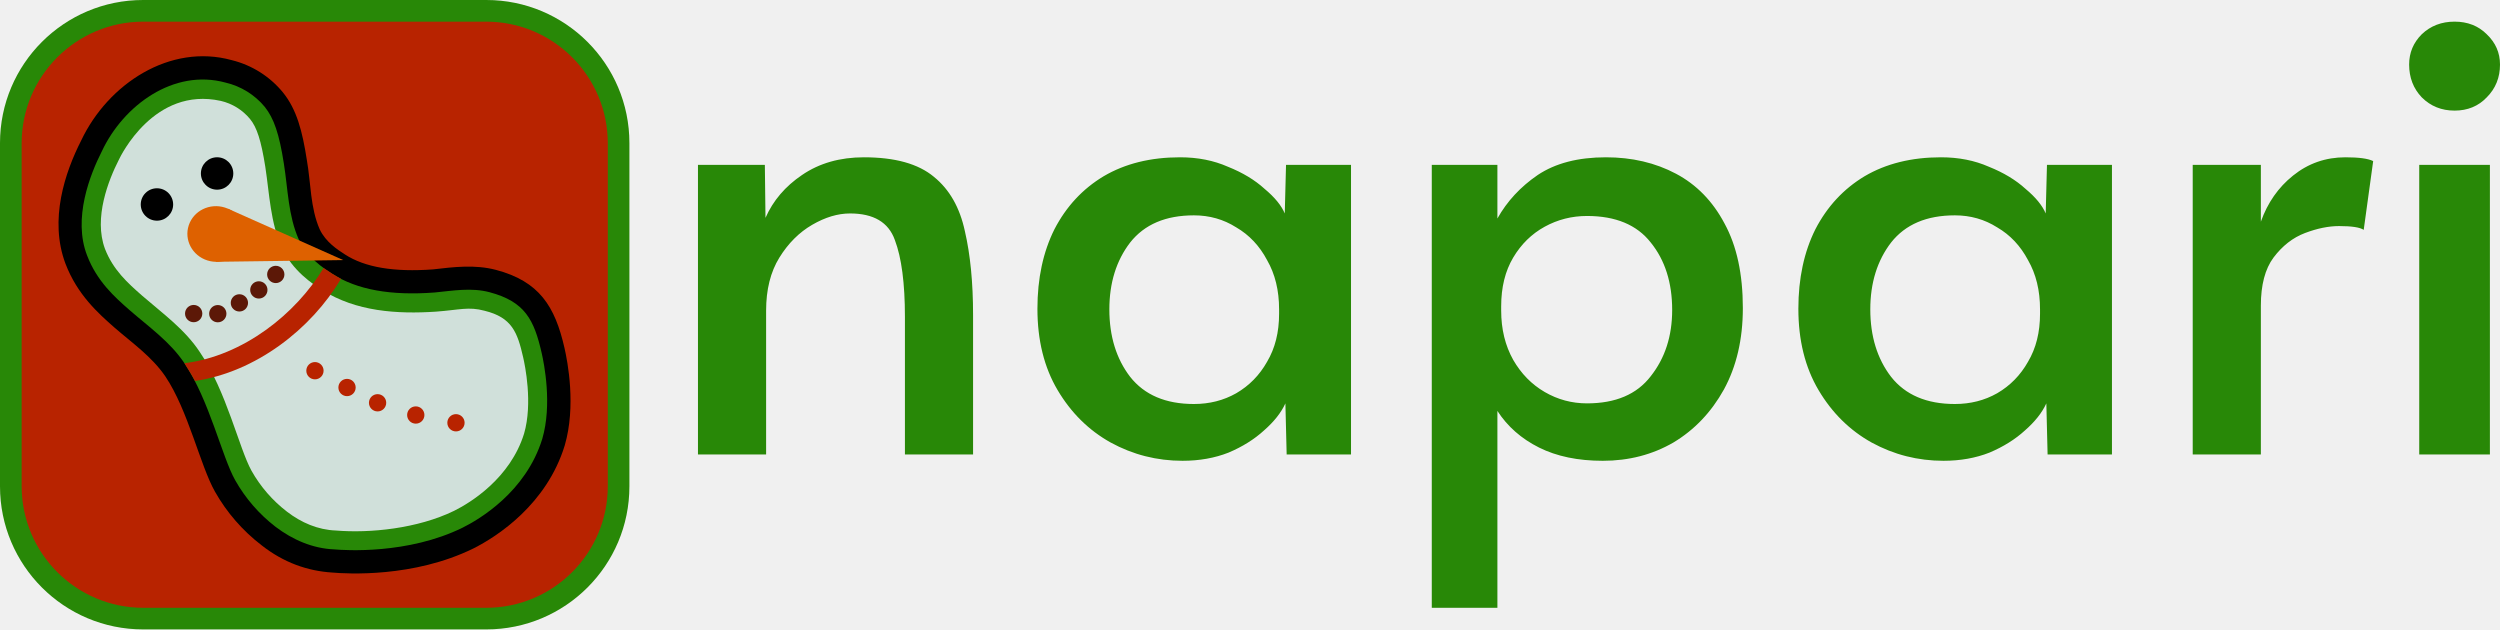
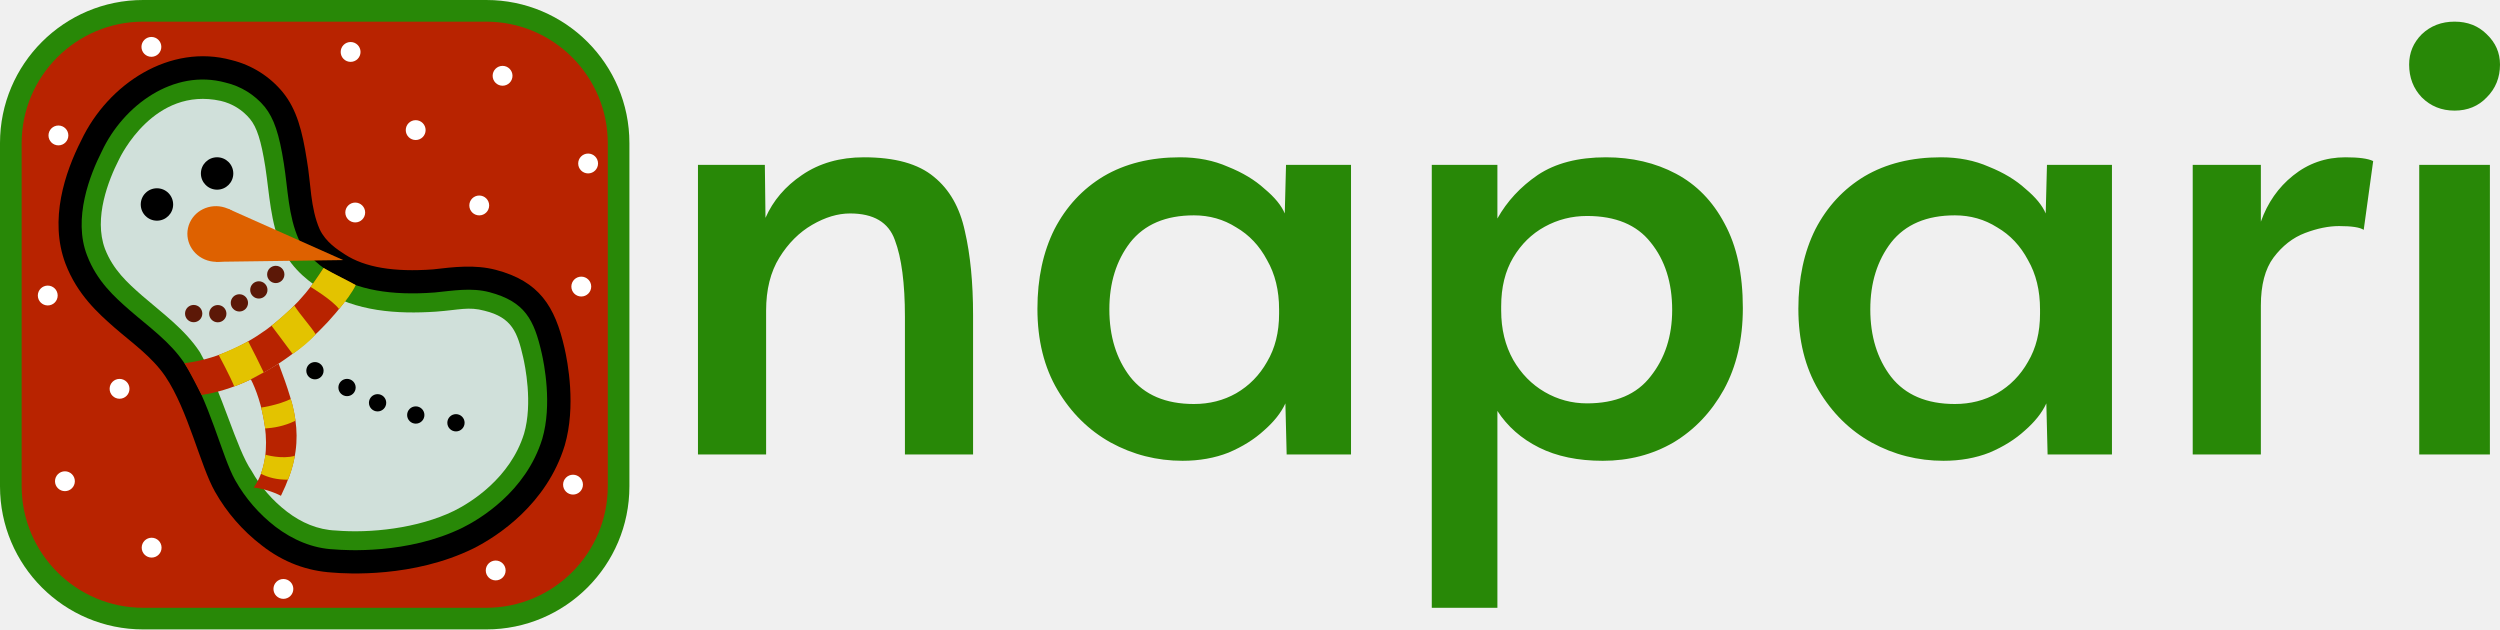
<svg xmlns="http://www.w3.org/2000/svg" width="3272.899" height="824" viewBox="0 0 1694.543 426.626" version="1.1" id="svg22">
  <defs id="defs19">
    <style id="style1">
      .a {
        fill: #26283d;
      }

      .b {
        fill: url(#a);
      }

      .c {
        fill: #a59678;
      }

      .d {
        fill: url(#b);
      }
    </style>
    <radialGradient id="a" cx="103.55" cy="103.55" fx="14.832" fy="15.613" r="196.89" gradientUnits="userSpaceOnUse" gradientTransform="translate(-0.00499744)">
      <stop offset="0" stop-color="#746b7f" id="stop1" />
      <stop offset="0.12" stop-color="#615b6f" id="stop2" />
      <stop offset="0.26" stop-color="#514c60" id="stop3" />
      <stop offset="0.37" stop-color="#4b475b" id="stop4" />
      <stop offset="0.44" stop-color="#4f4b5f" id="stop5" />
      <stop offset="0.51" stop-color="#5a566c" id="stop6" />
      <stop offset="0.59" stop-color="#6d6881" id="stop7" />
      <stop offset="0.67" stop-color="#87829e" id="stop8" />
      <stop offset="0.74" stop-color="#a9a2c3" id="stop9" />
      <stop offset="0.78" stop-color="#bcb5d9" id="stop10" />
    </radialGradient>
    <linearGradient id="b" x1="38.31" y1="53.82" x2="165.6" y2="163.88" gradientUnits="userSpaceOnUse">
      <stop offset="0.05" stop-color="#448491" id="stop11" />
      <stop offset="0.15" stop-color="#4a7986" id="stop12" />
      <stop offset="0.33" stop-color="#506e7b" id="stop13" />
      <stop offset="0.52" stop-color="#526a77" id="stop14" />
      <stop offset="0.6" stop-color="#56707c" id="stop15" />
      <stop offset="0.7" stop-color="#607f8b" id="stop16" />
      <stop offset="0.82" stop-color="#7099a3" id="stop17" />
      <stop offset="0.94" stop-color="#87bdc4" id="stop18" />
      <stop offset="1" stop-color="#94d1d6" id="stop19" />
    </linearGradient>
    <radialGradient id="a-6" cx="103.55" cy="103.55" fx="14.832" fy="15.613" r="196.89" gradientUnits="userSpaceOnUse" gradientTransform="translate(-3.2384032e-6)">
      <stop offset="0" stop-color="#746b7f" id="stop1-7" />
      <stop offset="0.12" stop-color="#615b6f" id="stop2-5" />
      <stop offset="0.26" stop-color="#514c60" id="stop3-3" />
      <stop offset="0.37" stop-color="#4b475b" id="stop4-5" />
      <stop offset="0.44" stop-color="#4f4b5f" id="stop5-6" />
      <stop offset="0.51" stop-color="#5a566c" id="stop6-2" />
      <stop offset="0.59" stop-color="#6d6881" id="stop7-9" />
      <stop offset="0.67" stop-color="#87829e" id="stop8-1" />
      <stop offset="0.74" stop-color="#a9a2c3" id="stop9-2" />
      <stop offset="0.78" stop-color="#bcb5d9" id="stop10-7" />
    </radialGradient>
  </defs>
  <g id="g22" transform="matrix(2.06,0,0,2.06,-1.0987631e-6,0)" style="stroke-width:0.485">
    <path style="font-size:67.416px;font-family:Alata;-inkscape-font-specification:'Alata, Normal';fill:#288807;fill-opacity:1;stroke-width:0.95;stroke-linecap:round;stroke-linejoin:round" d="M 229.658,149.541 V 54.248 h 22.007 l 0.208,17.439 q 3.737,-8.512 12.041,-14.117 8.512,-5.813 20.346,-5.813 15.363,0 23.045,6.436 7.682,6.228 10.173,17.854 2.699,11.626 2.699,27.612 v 45.882 h -22.422 v -45.259 q 0,-16.609 -3.322,-25.328 -3.114,-8.72 -14.74,-8.72 -6.021,0 -12.457,3.737 -6.436,3.737 -10.796,10.796 -4.36,7.059 -4.36,17.439 v 47.335 z m 159.445,2.076 q -12.664,0 -23.668,-6.021 -10.796,-6.021 -17.439,-17.232 -6.644,-11.211 -6.644,-26.782 0,-14.948 5.605,-26.159 5.813,-11.211 16.194,-17.439 10.588,-6.228 25.121,-6.228 8.72,0 15.778,3.114 7.266,2.907 12.041,7.266 4.983,4.152 6.644,8.097 l 0.415,-15.986 h 21.384 v 95.293 h -21.176 l -0.415,-16.816 q -2.076,4.567 -7.059,8.927 -4.775,4.36 -11.626,7.266 -6.851,2.699 -15.156,2.699 z m 3.737,-18.685 q 7.682,0 13.91,-3.529 6.436,-3.737 10.173,-10.38 3.945,-6.644 3.945,-15.778 v -1.453 q 0,-9.342 -3.945,-16.194 -3.737,-7.059 -10.173,-10.796 -6.228,-3.945 -13.91,-3.945 -13.91,0 -20.969,8.927 -6.851,8.927 -6.851,22.007 0,13.287 6.851,22.214 7.059,8.927 20.969,8.927 z m 78.269,67.058 V 54.248 h 21.591 v 17.647 q 4.775,-8.512 13.287,-14.325 8.72,-5.813 22.422,-5.813 12.872,0 23.045,5.398 10.173,5.398 15.986,16.401 6.021,11.003 6.021,27.82 0,15.363 -6.228,26.782 -6.228,11.211 -16.609,17.439 -10.381,6.021 -23.252,6.021 -12.249,0 -20.969,-4.36 -8.72,-4.36 -13.702,-12.041 v 64.774 z m 51.072,-67.266 q 14.118,0 20.969,-8.927 7.059,-8.927 7.059,-21.799 0,-13.495 -7.059,-22.214 -6.851,-8.72 -20.969,-8.72 -7.474,0 -13.91,3.529 -6.436,3.529 -10.381,10.173 -3.945,6.644 -3.945,15.986 v 1.453 q 0,9.135 3.945,16.194 3.945,6.851 10.381,10.588 6.436,3.737 13.91,3.737 z m 117.3,18.893 q -12.664,0 -23.668,-6.021 -10.796,-6.021 -17.439,-17.232 -6.644,-11.211 -6.644,-26.782 0,-14.948 5.605,-26.159 5.813,-11.211 16.194,-17.439 10.588,-6.228 25.121,-6.228 8.72,0 15.778,3.114 7.266,2.907 12.041,7.266 4.983,4.152 6.644,8.097 l 0.415,-15.986 h 21.384 v 95.293 h -21.176 l -0.415,-16.816 q -2.076,4.567 -7.059,8.927 -4.775,4.36 -11.626,7.266 -6.851,2.699 -15.156,2.699 z m 3.737,-18.685 q 7.682,0 13.91,-3.529 6.436,-3.737 10.173,-10.38 3.945,-6.644 3.945,-15.778 v -1.453 q 0,-9.342 -3.945,-16.194 -3.737,-7.059 -10.173,-10.796 -6.228,-3.945 -13.91,-3.945 -13.91,0 -20.969,8.927 -6.851,8.927 -6.851,22.007 0,13.287 6.851,22.214 7.059,8.927 20.969,8.927 z m 78.269,16.609 V 54.248 h 22.422 v 18.685 q 3.322,-9.342 10.588,-15.156 7.474,-6.021 17.232,-6.021 6.644,0 9.135,1.246 l -3.114,22.63 q -1.869,-1.246 -8.097,-1.246 -5.19,0 -11.211,2.284 -6.021,2.284 -10.381,8.097 -4.152,5.605 -4.152,15.778 v 48.996 z m 74.532,0 V 54.248 h 23.252 v 95.293 z M 807.646,36.393 q -6.436,0 -10.796,-4.36 -4.152,-4.36 -4.152,-10.796 0,-5.813 4.152,-9.965 4.36,-4.152 10.796,-4.152 6.436,0 10.588,4.152 4.36,4.152 4.36,9.965 0,6.436 -4.36,10.796 -4.152,4.36 -10.588,4.36 z" id="text1" aria-label="napari&#10;" />
-     <rect class="b" x="5.333801e-07" y="0" width="207.1" height="207.1" rx="47.084" id="rect20-8-1" style="fill:#288807;fill-opacity:1;stroke-width:1.074" />
-     <rect class="b" x="7.12" y="7.12" width="192.87" height="192.87" rx="40.058" id="rect20" style="fill:#b82300;fill-opacity:1" />
-     <path class="a" d="m 109.329,188.39 c -8.166,-0.511 -16.006,-3.284 -23.24,-8.96 -6.257,-4.796 -11.482,-10.806 -15.36,-17.67 -4.836,-8.525 -8.817,-26.751 -16.31,-37.89 -4.433,-6.522 -10.923,-11.012 -16.78,-16.11 -5.269,-4.63 -12.202,-10.784 -16.1,-21.01 -5.439,-14.453 -0.145,-30.07 5.19,-40.55 8.881,-18.74 29.312,-31.966 49.49,-26.42 6.623,1.624 12.542,5.35 16.87,10.62 4.56,5.64 6.4,12.73 7.89,22.34 1.329,7.54 1.102,15.641 4.22,22.73 2,4.2 5.82,6.65 8.33,8.27 6.546,4.251 16.163,5.841 28.93,4.9 6.941,-0.805 13.812,-1.642 20.68,0.15 14.336,3.772 19.477,12.037 22.59,25.67 1.072,4.652 3.85,19.226 0.09,32.1 -5.9,19.268 -22.005,29.871 -30.11,33.93 -19.643,9.633 -41.622,8.323 -46.38,7.9 z" id="path20" style="fill:#000000;fill-opacity:1" />
-     <path class="c" d="m 110.009,180.77 c -7.124,-0.284 -13.718,-3.166 -19.35,-7.44 -5.411,-4.166 -9.928,-9.38 -13.28,-15.33 -4.349,-7.697 -8.479,-26.318 -16.7,-38.49 -4.729,-7.087 -11.704,-11.949 -18.02,-17.45 -4.944,-4.331 -10.727,-9.483 -13.98,-17.94 -4.784,-12.203 0.959,-26.738 4.85,-34.38 7.053,-15.022 23.58,-27.247 40.69,-22.56 5.062,1.184 9.597,3.994 12.91,8 3,3.77 4.75,8.84 6.28,18.7 1.332,8.324 1.421,17.095 4.89,24.89 3,6.13 8,9.41 11.07,11.36 8.074,5.215 19.263,7.207 33.66,6.11 6.048,-0.593 12.062,-1.676 18.05,-0.09 11.686,3.111 14.659,9.086 17.15,20 0.812,3.519 3.503,16.954 0.2,28.25 -5.414,17.539 -20.813,26.538 -26.23,29.23 -18.03,8.854 -38.831,7.44 -42.19,7.14 z" id="path21" style="fill:#288807;fill-opacity:1" />
-     <path class="d" d="m 72.619,33.19 c 3.801,0.875 7.205,2.985 9.68,6 2.23,2.75 3.62,7 5,15.73 1.366,8.951 1.678,18.282 5.43,26.65 3.73,7.7 10,11.77 13.29,13.88 11.163,7.073 24.616,7.944 37.47,7.09 7.67,-0.57 10.71,-1.72 15.95,-0.29 9.008,2.211 10.826,7.08 12.7,15.33 0.583,2.512 3.224,15.082 0.3,25.11 -4.566,14.666 -17.547,22.684 -23.04,25.4 -12.004,5.849 -27.727,7.408 -38.87,6.47 -5.941,-0.215 -11.426,-2.605 -16.1,-6.2 -4.754,-3.647 -8.72,-8.219 -11.66,-13.44 -4.114,-7.405 -8.226,-26.174 -16.97,-39 -4.95,-7.552 -12.289,-12.795 -19,-18.61 -4.867,-4.268 -9.581,-8.517 -12.26,-15.43 -3.797,-10.188 1.164,-22.638 4.58,-29.34 0.539,-1.151 11.6,-24.143 33.5,-19.35 z" id="path22" style="fill:#dee8eb;fill-opacity:0.922" />
-     <circle style="fill:#000000;fill-opacity:1;stroke-width:0.95;stroke-linecap:round;stroke-linejoin:round" id="path1" cx="51.642" cy="67.281" r="5.332" />
-     <circle style="fill:#000000;fill-opacity:1;stroke-width:0.95;stroke-linecap:round;stroke-linejoin:round" id="path1-6" cx="71.433" cy="57.08" r="5.332" />
-     <circle style="fill:#5c1807;fill-opacity:1;stroke-width:0.95;stroke-linecap:round;stroke-linejoin:round" id="path2" cx="63.727" cy="103.181" r="2.844" />
-     <circle style="fill:#5c1807;fill-opacity:1;stroke-width:0.95;stroke-linecap:round;stroke-linejoin:round" id="path2-5" cx="85.167" cy="95.393" r="2.844" />
-     <circle style="fill:#5c1807;fill-opacity:1;stroke-width:0.95;stroke-linecap:round;stroke-linejoin:round" id="path2-2" cx="90.739" cy="90.302" r="2.844" />
-     <circle style="fill:#5c1807;fill-opacity:1;stroke-width:0.95;stroke-linecap:round;stroke-linejoin:round" id="path2-56" cx="78.769" cy="99.658" r="2.844" />
-     <circle style="fill:#b82300;fill-opacity:1;stroke-width:0.95;stroke-linecap:round;stroke-linejoin:round" id="path2-56-5" cx="150.03" cy="139.109" r="2.844" />
-     <circle style="fill:#b82300;fill-opacity:1;stroke-width:0.95;stroke-linecap:round;stroke-linejoin:round" id="path2-56-5-7" cx="103.629" cy="121.976" r="2.844" />
-     <circle style="fill:#b82300;fill-opacity:1;stroke-width:0.95;stroke-linecap:round;stroke-linejoin:round" id="path2-56-5-5" cx="114.185" cy="127.506" r="2.844" />
-     <circle style="fill:#b82300;fill-opacity:1;stroke-width:0.95;stroke-linecap:round;stroke-linejoin:round" id="path2-56-5-9" cx="124.238" cy="132.532" r="2.844" />
-     <circle style="fill:#b82300;fill-opacity:1;stroke-width:0.95;stroke-linecap:round;stroke-linejoin:round" id="path2-56-5-74" cx="136.805" cy="136.554" r="2.844" />
-     <circle style="fill:#5c1807;fill-opacity:1;stroke-width:0.95;stroke-linecap:round;stroke-linejoin:round" id="path2-9" cx="71.66" cy="103.212" r="2.844" />
-     <g id="g4" style="fill:#de6100;fill-opacity:1;stroke-width:0.573" transform="matrix(1.691573,0.5350755,-0.5395475,1.631705,-13.58335,-91.56749)">
-       <circle style="fill:#de6100;fill-opacity:1;stroke-width:0.544;stroke-linecap:round;stroke-linejoin:round" id="path3" cx="75.163" cy="78.655" r="5.332" />
-       <path style="fill:#de6100;fill-opacity:1;stroke-width:0.544;stroke-linecap:round;stroke-linejoin:round" d="m 75.768,73.358 23.298,2.72 -22.348,7.677 z" id="path4" />
+     <rect class="b" x="5.333801e-07" y="0" width="207.1" height="207.1" rx="47.084" id="rect20-8" style="fill:#288807;fill-opacity:1;stroke-width:1.074" />
+     <rect class="b" x="7.12" y="7.12" width="192.87" height="192.87" rx="40.058" id="rect20-0" style="fill:#b82300;fill-opacity:1" />
+     <path class="a" d="m 109.329,188.39 c -8.166,-0.511 -16.006,-3.284 -23.24,-8.96 -6.257,-4.796 -11.482,-10.806 -15.36,-17.67 -4.836,-8.525 -8.817,-26.751 -16.31,-37.89 -4.433,-6.522 -10.923,-11.012 -16.78,-16.11 -5.269,-4.63 -12.202,-10.784 -16.1,-21.01 -5.439,-14.453 -0.145,-30.07 5.19,-40.55 8.881,-18.74 29.312,-31.966 49.49,-26.42 6.623,1.624 12.542,5.35 16.87,10.62 4.56,5.64 6.4,12.73 7.89,22.34 1.329,7.54 1.102,15.641 4.22,22.73 2,4.2 5.82,6.65 8.33,8.27 6.546,4.251 16.163,5.841 28.93,4.9 6.941,-0.805 13.812,-1.642 20.68,0.15 14.336,3.772 19.477,12.037 22.59,25.67 1.072,4.652 3.85,19.226 0.09,32.1 -5.9,19.268 -22.005,29.871 -30.11,33.93 -19.643,9.633 -41.622,8.323 -46.38,7.9 z" id="path20-3" style="fill:#000000;fill-opacity:1" />
+     <path class="c" d="m 110.009,180.77 c -7.124,-0.284 -13.718,-3.166 -19.35,-7.44 -5.411,-4.166 -9.928,-9.38 -13.28,-15.33 -4.349,-7.697 -8.479,-26.318 -16.7,-38.49 -4.729,-7.087 -11.704,-11.949 -18.02,-17.45 -4.944,-4.331 -10.727,-9.483 -13.98,-17.94 -4.784,-12.203 0.959,-26.738 4.85,-34.38 7.053,-15.022 23.58,-27.247 40.69,-22.56 5.062,1.184 9.597,3.994 12.91,8 3,3.77 4.75,8.84 6.28,18.7 1.332,8.324 1.421,17.095 4.89,24.89 3,6.13 8,9.41 11.07,11.36 8.074,5.215 19.263,7.207 33.66,6.11 6.048,-0.593 12.062,-1.676 18.05,-0.09 11.686,3.111 14.659,9.086 17.15,20 0.812,3.519 3.503,16.954 0.2,28.25 -5.414,17.539 -20.813,26.538 -26.23,29.23 -18.03,8.854 -38.831,7.44 -42.19,7.14 z" id="path21-6" style="fill:#288807;fill-opacity:1" />
+     <path class="d" d="m 72.619,33.19 c 3.801,0.875 7.205,2.985 9.68,6 2.23,2.75 3.62,7 5,15.73 1.366,8.951 1.678,18.282 5.43,26.65 3.73,7.7 10,11.77 13.29,13.88 11.163,7.073 24.616,7.944 37.47,7.09 7.67,-0.57 10.71,-1.72 15.95,-0.29 9.008,2.211 10.826,7.08 12.7,15.33 0.583,2.512 3.224,15.082 0.3,25.11 -4.566,14.666 -17.547,22.684 -23.04,25.4 -12.004,5.849 -27.727,7.408 -38.87,6.47 -5.941,-0.215 -11.426,-2.605 -16.1,-6.2 -4.754,-3.647 -8.72,-8.219 -11.66,-13.44 -5.006,-7.227 -9.675,-25.884 -16.97,-39 -4.95,-7.552 -12.289,-12.795 -19,-18.61 -4.867,-4.268 -9.581,-8.517 -12.26,-15.43 -3.797,-10.188 1.164,-22.638 4.58,-29.34 0.539,-1.151 11.6,-24.143 33.5,-19.35 z" id="path22-1" style="fill:#dee8eb;fill-opacity:0.922" />
+     <circle style="fill:#000000;fill-opacity:1;stroke-width:0.95;stroke-linecap:round;stroke-linejoin:round" id="path1-0" cx="51.642" cy="67.281" r="5.332" />
+     <circle style="fill:#000000;fill-opacity:1;stroke-width:0.95;stroke-linecap:round;stroke-linejoin:round" id="path1-6-6" cx="71.433" cy="57.08" r="5.332" />
+     <circle style="fill:#5c1807;fill-opacity:1;stroke-width:0.95;stroke-linecap:round;stroke-linejoin:round" id="path2-3" cx="63.727" cy="103.181" r="2.844" />
+     <circle style="fill:#5c1807;fill-opacity:1;stroke-width:0.95;stroke-linecap:round;stroke-linejoin:round" id="path2-5-2" cx="85.167" cy="95.393" r="2.844" />
+     <circle style="fill:#5c1807;fill-opacity:1;stroke-width:0.95;stroke-linecap:round;stroke-linejoin:round" id="path2-2-0" cx="90.739" cy="90.302" r="2.844" />
+     <circle style="fill:#5c1807;fill-opacity:1;stroke-width:0.95;stroke-linecap:round;stroke-linejoin:round" id="path2-56-6" cx="78.769" cy="99.658" r="2.844" />
+     <circle style="fill:#000000;fill-opacity:1;stroke-width:0.95;stroke-linecap:round;stroke-linejoin:round" id="path2-56-5-1" cx="150.03" cy="139.109" r="2.844" />
+     <circle style="fill:#000000;fill-opacity:1;stroke-width:0.95;stroke-linecap:round;stroke-linejoin:round" id="path2-56-5-7-5" cx="103.629" cy="121.976" r="2.844" />
+     <circle style="fill:#000000;fill-opacity:1;stroke-width:0.95;stroke-linecap:round;stroke-linejoin:round" id="path2-56-5-5-5" cx="114.185" cy="127.506" r="2.844" />
+     <circle style="fill:#000000;fill-opacity:1;stroke-width:0.95;stroke-linecap:round;stroke-linejoin:round" id="path2-56-5-9-4" cx="124.238" cy="132.532" r="2.844" />
+     <circle style="fill:#000000;fill-opacity:1;stroke-width:0.95;stroke-linecap:round;stroke-linejoin:round" id="path2-56-5-74-7" cx="136.805" cy="136.554" r="2.844" />
+     <circle style="fill:#5c1807;fill-opacity:1;stroke-width:0.95;stroke-linecap:round;stroke-linejoin:round" id="path2-9-6" cx="71.66" cy="103.212" r="2.844" />
+     <g id="g4-5" style="fill:#de6100;fill-opacity:1;stroke-width:0.573" transform="matrix(1.691573,0.5350755,-0.5395475,1.631705,-13.58335,-91.56749)">
+       <circle style="fill:#de6100;fill-opacity:1;stroke-width:0.544;stroke-linecap:round;stroke-linejoin:round" id="path3-6" cx="75.163" cy="78.655" r="5.332" />
+       <path style="fill:#de6100;fill-opacity:1;stroke-width:0.544;stroke-linecap:round;stroke-linejoin:round" d="m 75.768,73.358 23.298,2.72 -22.348,7.677 z" id="path4-9" />
    </g>
-     <path style="fill:#b82300;fill-opacity:1;stroke-width:0.95;stroke-linecap:round;stroke-linejoin:round" d="m 60.679,119.51 c 19.386,-2.361 36.772,-16.327 45.784,-31.33 2.861,1.919 2.861,1.919 5.722,3.574 -9.807,16.563 -28.043,30.667 -48.011,33.599 -0.566,-1.047 -1.579,-2.823 -3.495,-5.844 z" id="path6" />
+     <path style="fill:#b82300;fill-opacity:1;stroke-width:0.95;stroke-linecap:round;stroke-linejoin:round" d="m 60.679,119.51 c 19.386,-2.361 36.772,-16.327 45.784,-31.33 2.861,1.919 7.708,3.971 10.57,5.626 -9.807,16.563 -30.747,33.222 -50.716,36.154 -0.566,-1.047 -3.722,-7.43 -5.638,-10.45 z" id="path6-3" />
+     <path style="fill:#e3c300;fill-opacity:1;stroke:none;stroke-width:6.283;stroke-linecap:round;stroke-linejoin:round" d="m 71.967,116.804 c 0,0 3.913,7.297 5.103,10.339 1.568,-0.401 7.456,-3.149 9.737,-4.536 -1.428,-2.965 -3.403,-6.986 -5.142,-10.294 -4.175,2.25 -9.698,4.491 -9.698,4.491 z" id="path5" />
+     <path style="fill:#e3c300;fill-opacity:1;stroke:none;stroke-width:6.283;stroke-linecap:round;stroke-linejoin:round" d="m 89.346,107.186 c 0,0 5.023,6.636 6.904,9.239 1.442,-0.715 5.974,-4.374 7.626,-6.453 -1.742,-2.713 -4.868,-6.117 -7.046,-9.425 -3.426,3.272 -7.484,6.64 -7.484,6.64 z" id="path5-6" />
+     <path style="fill:#e3c300;fill-opacity:1;stroke:none;stroke-width:6.283;stroke-linecap:round;stroke-linejoin:round" d="m 102.194,94.403 c 0,0 7.183,4.32 9.35,7.274 1.85,-2.066 4.562,-5.735 5.488,-7.871 -2.103,-1.244 -6.755,-3.455 -10.57,-5.626 -1.873,2.927 -4.269,6.223 -4.269,6.223 z" id="path5-5" />
+     <path style="fill:#b82300;fill-opacity:1;stroke:none;stroke-width:6.283;stroke-linecap:round;stroke-linejoin:round" d="m 82.54,124.835 c 2.96,5.465 9.068,24.07 0.944,35.599 2.787,0.225 6.436,1.397 8.954,2.702 8.57,-17.413 5.127,-27.751 -0.761,-43.489 -4.158,2.557 -5.242,3.115 -9.137,5.188 z" id="path7" />
+     <path style="fill:#e3c300;fill-opacity:1;stroke:none;stroke-width:6.283;stroke-linecap:round;stroke-linejoin:round" d="m 85.95,134.099 c 0,0 5.536,-0.758 9.722,-2.826 0.747,2.187 1.245,4.702 1.553,7.146 -3.821,1.866 -7.098,2.343 -9.978,2.572 -0.184,-1.401 -0.723,-4.431 -1.297,-6.892 z" id="path8" />
+     <path style="fill:#e3c300;fill-opacity:1;stroke:none;stroke-width:6.283;stroke-linecap:round;stroke-linejoin:round" d="m 87.333,149.614 c 0,0 5.394,1.589 9.673,0.369 -0.675,4.186 -1.758,6.613 -2.243,7.855 -3.622,0.029 -6.395,-0.687 -8.898,-1.935 0.797,-2.547 0.977,-3.307 1.467,-6.289 z" id="path8-5" />
+     <circle style="fill:#ffffff;fill-opacity:1;stroke:none;stroke-width:6.283;stroke-linecap:round;stroke-linejoin:round" id="path9" cx="136.777" cy="42.806" r="3.267" />
+     <circle style="fill:#ffffff;fill-opacity:1;stroke:none;stroke-width:6.283;stroke-linecap:round;stroke-linejoin:round" id="path9-2" cx="157.688" cy="67.602" r="3.267" />
+     <circle style="fill:#ffffff;fill-opacity:1;stroke:none;stroke-width:6.283;stroke-linecap:round;stroke-linejoin:round" id="path9-1" cx="115.363" cy="17.091" r="3.267" />
+     <circle style="fill:#ffffff;fill-opacity:1;stroke:none;stroke-width:6.283;stroke-linecap:round;stroke-linejoin:round" id="path9-7" cx="39.338" cy="127.937" r="3.267" />
+     <circle style="fill:#ffffff;fill-opacity:1;stroke:none;stroke-width:6.283;stroke-linecap:round;stroke-linejoin:round" id="path9-9" cx="49.814" cy="15.425" r="3.267" />
+     <circle style="fill:#ffffff;fill-opacity:1;stroke:none;stroke-width:6.283;stroke-linecap:round;stroke-linejoin:round" id="path9-93" cx="19.223" cy="44.565" r="3.267" />
+     <circle style="fill:#ffffff;fill-opacity:1;stroke:none;stroke-width:6.283;stroke-linecap:round;stroke-linejoin:round" id="path9-23" cx="15.712" cy="97.238" r="3.267" />
+     <circle style="fill:#ffffff;fill-opacity:1;stroke:none;stroke-width:6.283;stroke-linecap:round;stroke-linejoin:round" id="path9-5" cx="188.544" cy="159.468" r="3.267" />
+     <circle style="fill:#ffffff;fill-opacity:1;stroke:none;stroke-width:6.283;stroke-linecap:round;stroke-linejoin:round" id="path9-22" cx="163.102" cy="187.704" r="3.267" />
+     <circle style="fill:#ffffff;fill-opacity:1;stroke:none;stroke-width:6.283;stroke-linecap:round;stroke-linejoin:round" id="path9-61" cx="191.266" cy="94.294" r="3.267" />
+     <circle style="fill:#ffffff;fill-opacity:1;stroke:none;stroke-width:6.283;stroke-linecap:round;stroke-linejoin:round" id="path9-6" cx="49.894" cy="180.2" r="3.267" />
+     <circle style="fill:#ffffff;fill-opacity:1;stroke:none;stroke-width:6.283;stroke-linecap:round;stroke-linejoin:round" id="path9-94" cx="93.245" cy="193.779" r="3.267" />
+     <circle style="fill:#ffffff;fill-opacity:1;stroke:none;stroke-width:6.283;stroke-linecap:round;stroke-linejoin:round" id="path9-62" cx="21.363" cy="158.341" r="3.267" />
+     <circle style="fill:#ffffff;fill-opacity:1;stroke:none;stroke-width:6.283;stroke-linecap:round;stroke-linejoin:round" id="path9-18" cx="116.886" cy="69.922" r="3.267" />
+     <circle style="fill:#ffffff;fill-opacity:1;stroke:none;stroke-width:6.283;stroke-linecap:round;stroke-linejoin:round" id="path9-92" cx="165.365" cy="24.94" r="3.267" />
+     <circle style="fill:#ffffff;fill-opacity:1;stroke:none;stroke-width:6.283;stroke-linecap:round;stroke-linejoin:round" id="path9-97" cx="193.513" cy="53.793" r="3.267" />
  </g>
</svg>
